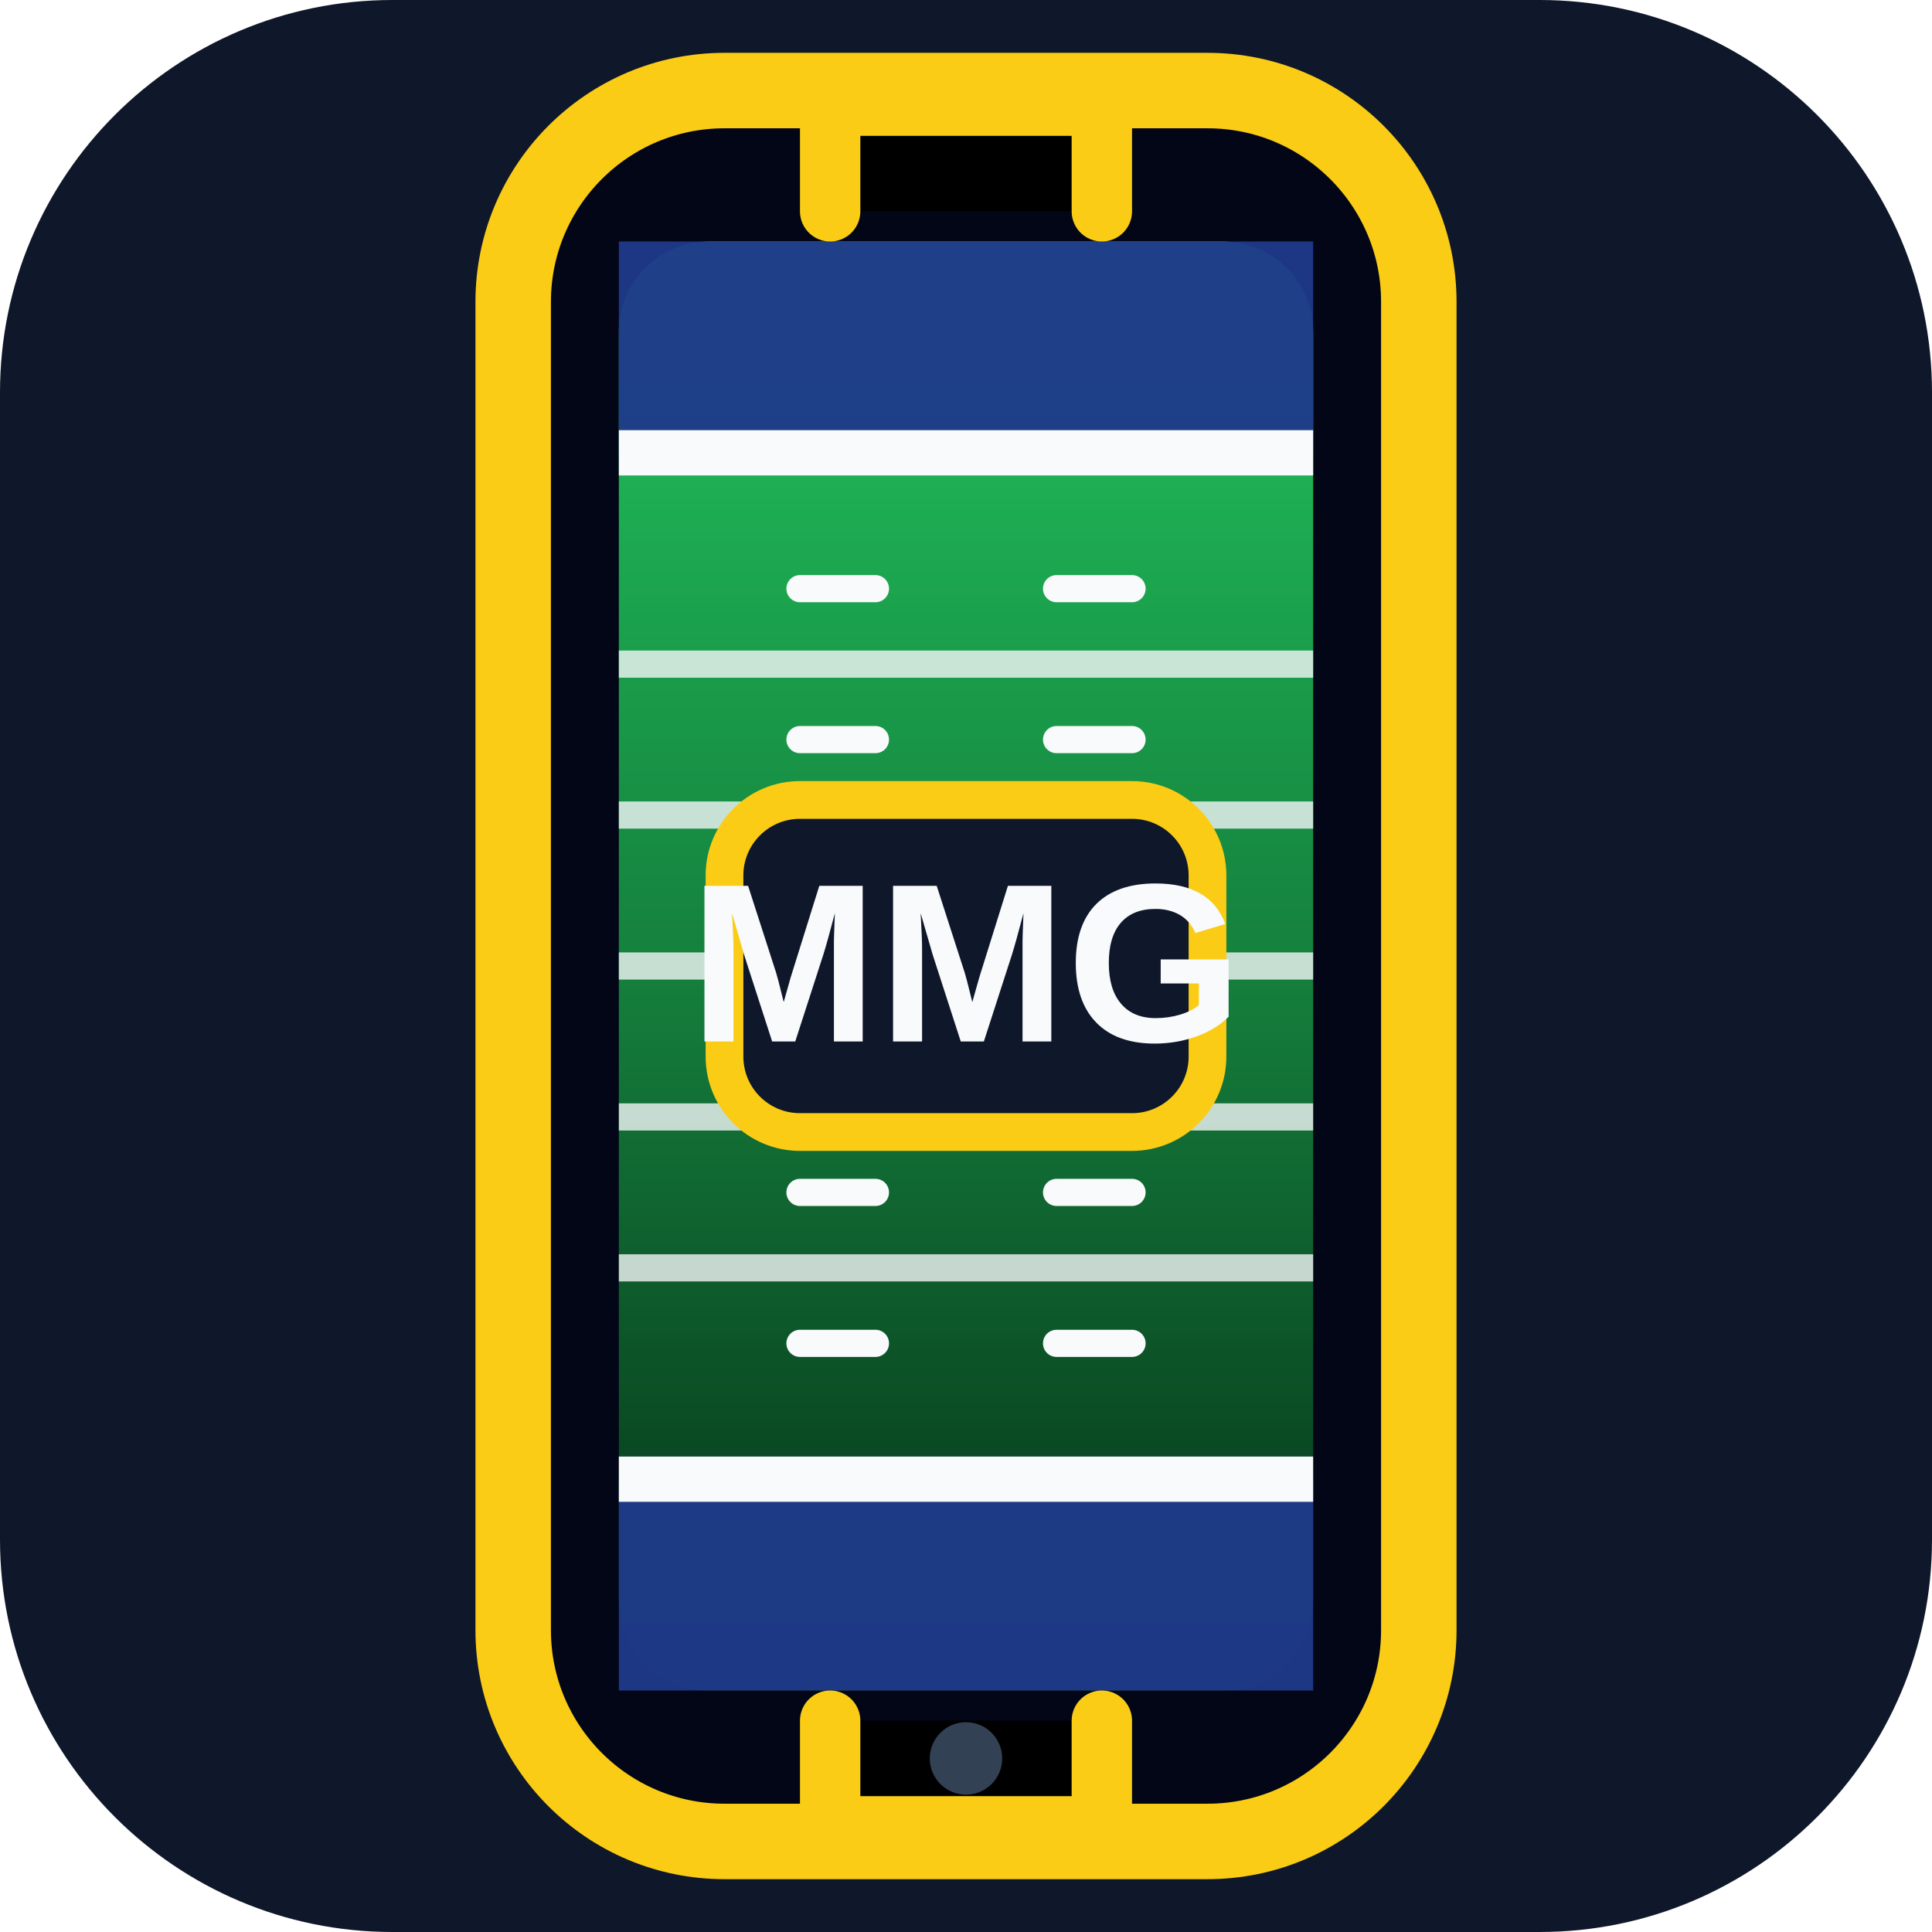
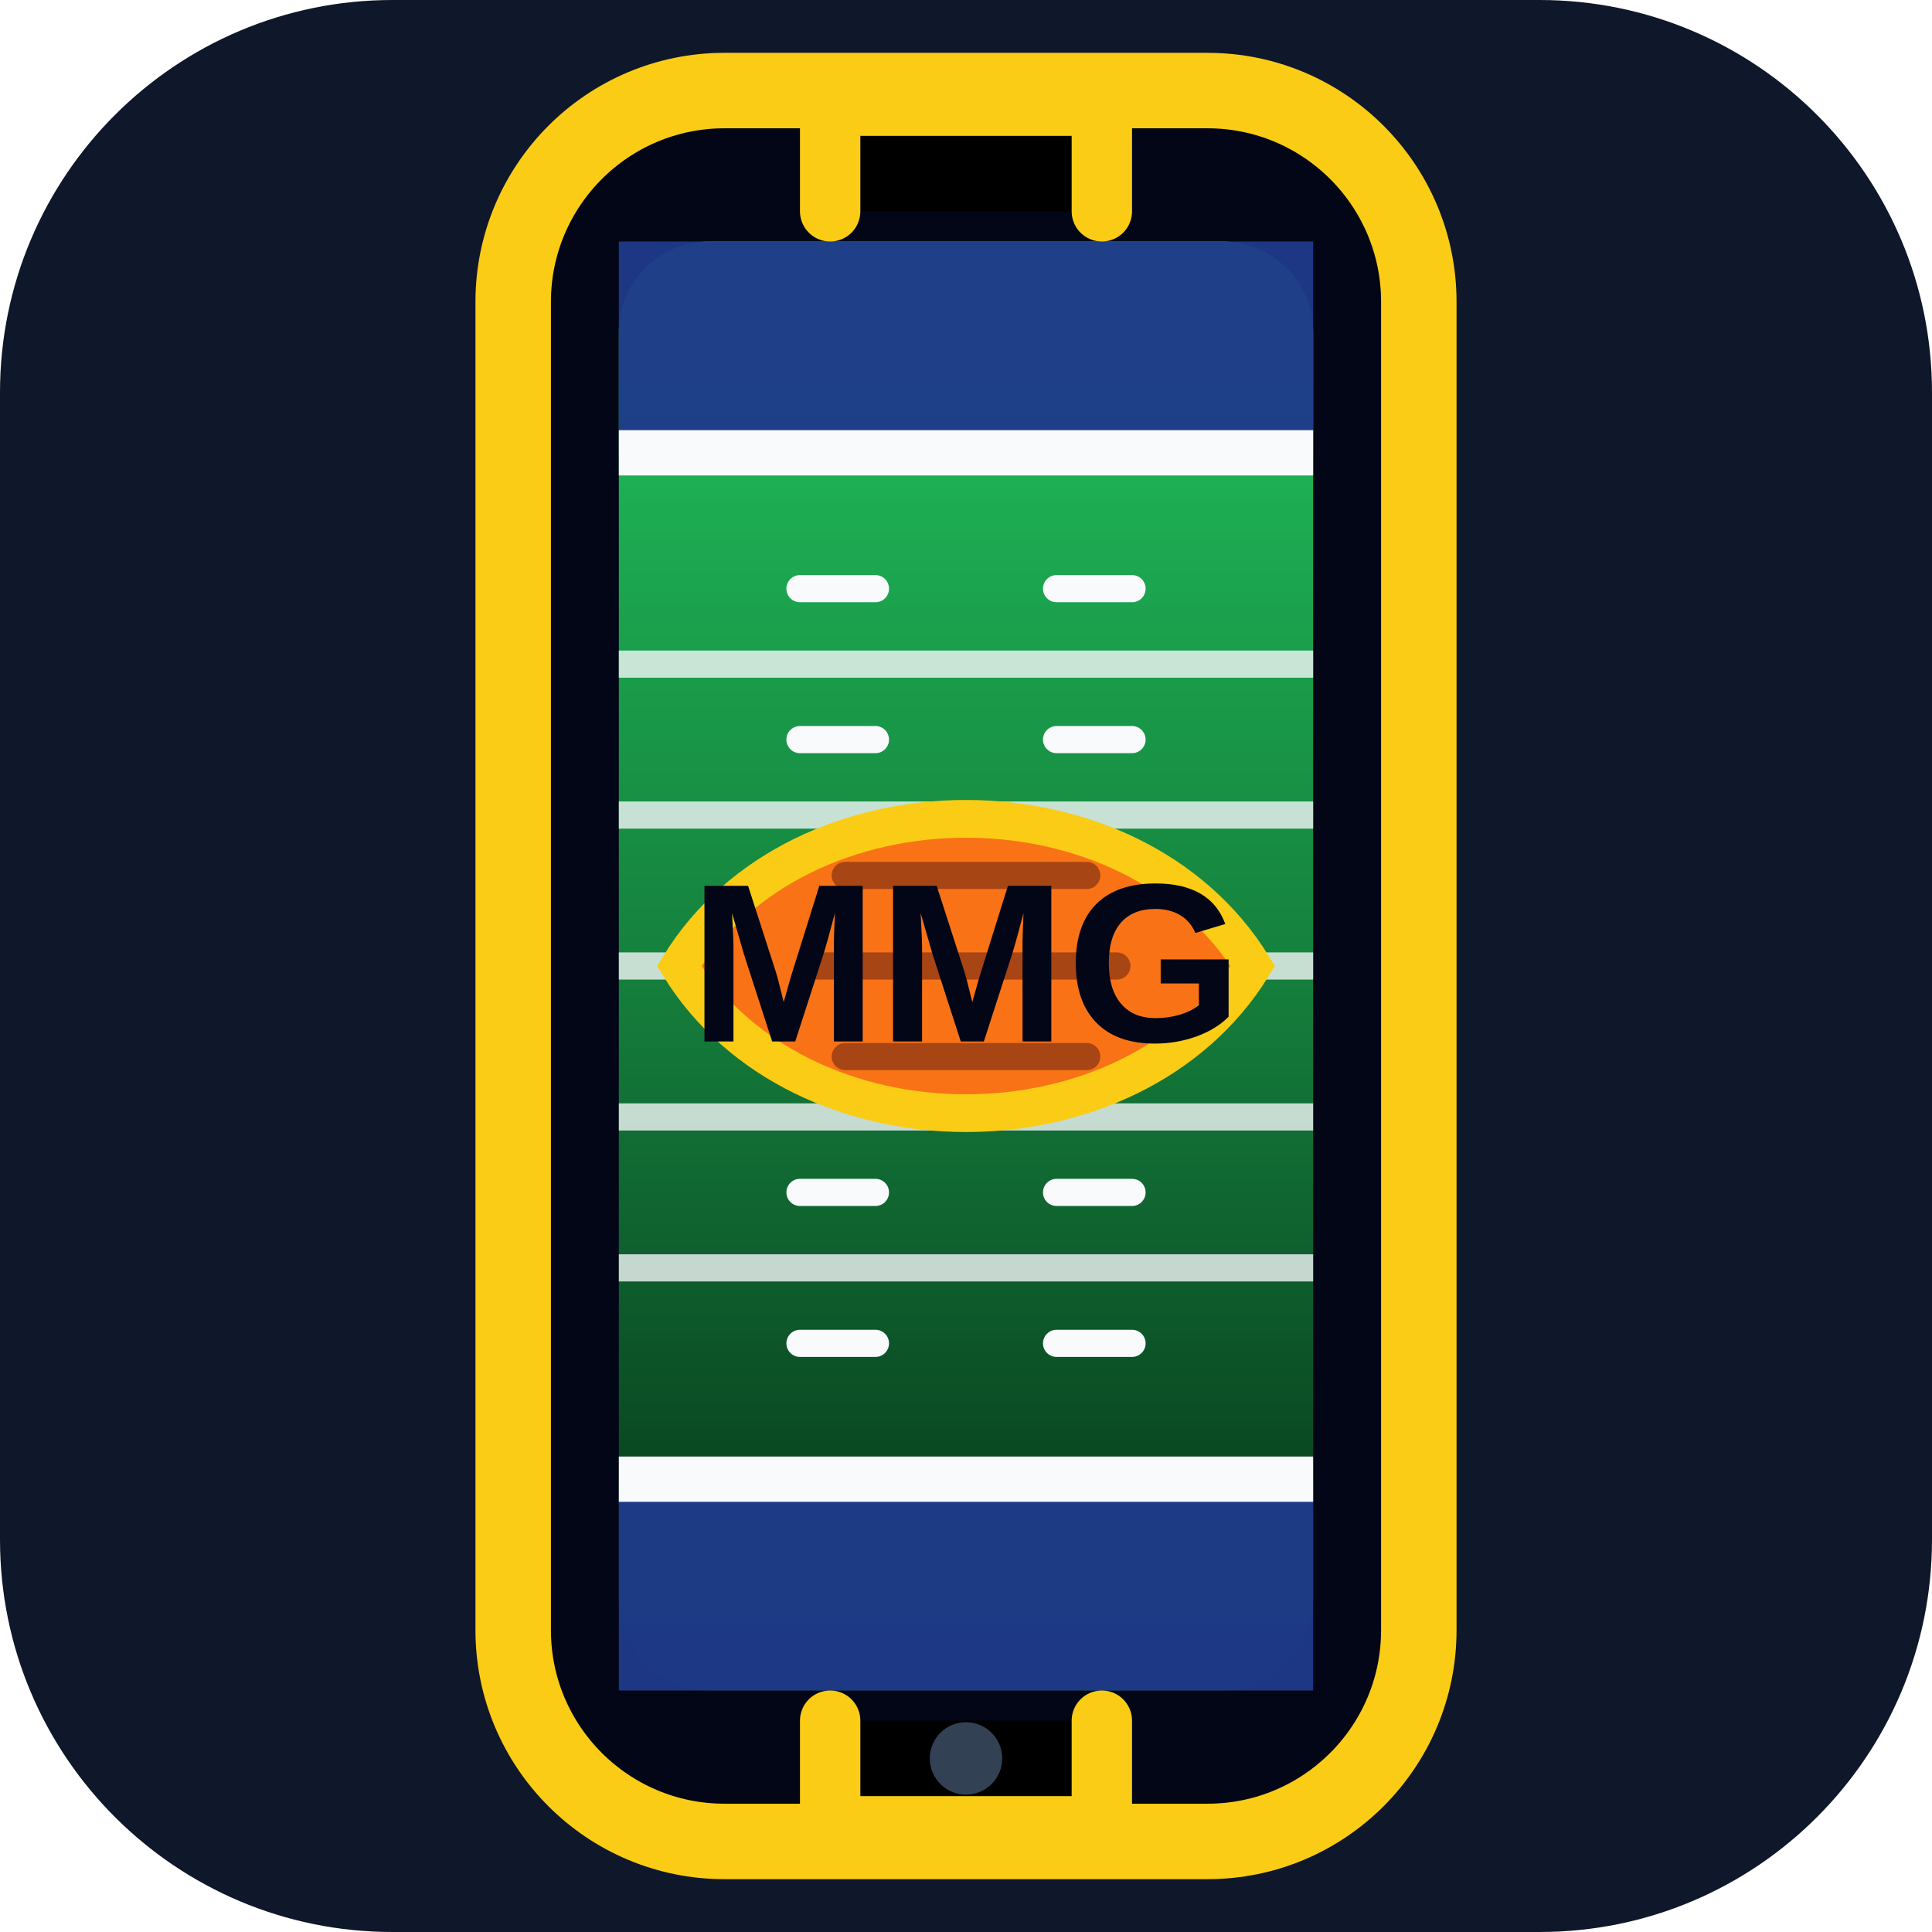
<svg xmlns="http://www.w3.org/2000/svg" viewBox="0 0 128 128">
  <defs>
    <linearGradient id="field" x1="0" x2="0" y1="0" y2="1">
      <stop offset="0%" stop-color="#22c55e" />
      <stop offset="50%" stop-color="#15803d" />
      <stop offset="100%" stop-color="#052e16" />
    </linearGradient>
  </defs>
  <rect width="128" height="128" rx="26" fill="#0f172a" />
  <rect x="34" y="6" width="60" height="116" rx="14" fill="#020617" stroke="#facc15" stroke-width="5" />
  <rect x="41" y="16" width="46" height="96" rx="6" fill="url(#field)" />
  <rect x="41" y="16" width="46" height="14" fill="#1e3a8a" opacity=".95" />
  <rect x="41" y="98" width="46" height="14" fill="#1e3a8a" opacity=".95" />
  <path d="M41 30h46M41 98h46" stroke="#f8fafc" stroke-width="3" />
  <path d="M41 44h46M41 54h46M41 64h46M41 74h46M41 84h46" stroke="#f8fafc" stroke-width="1.8" opacity=".78" />
  <path d="M53 39h5M70 39h5M53 49h5M70 49h5M53 59h5M70 59h5M53 69h5M70 69h5M53 79h5M70 79h5M53 89h5M70 89h5" stroke="#f8fafc" stroke-width="1.8" stroke-linecap="round" />
  <path d="M55 14V7h18v7M55 114v7h18v-7" stroke="#facc15" stroke-width="4" stroke-linecap="round" stroke-linejoin="round" />
-   <rect x="48" y="53" width="32" height="22" rx="5" fill="#0f172a" stroke="#facc15" stroke-width="2.5" />
-   <text x="64" y="69" fill="#f8fafc" font-size="15" font-weight="900" text-anchor="middle" font-family="Arial, sans-serif">MMG</text>
+   <path d="M45 64c8-13 30-13 38 0-8 13-30 13-38 0Z" fill="#f97316" stroke="#facc15" stroke-width="2.5" />
+   <path d="M56 58h16M54 64h20M56 70h16" stroke="#7c2d12" stroke-width="1.8" stroke-linecap="round" opacity=".65" />
+   <text x="64" y="69" fill="#020617" font-size="15" font-weight="900" text-anchor="middle" font-family="Arial, sans-serif">MMG</text>
  <circle cx="64" cy="116.5" r="2.4" fill="#334155" />
</svg>
